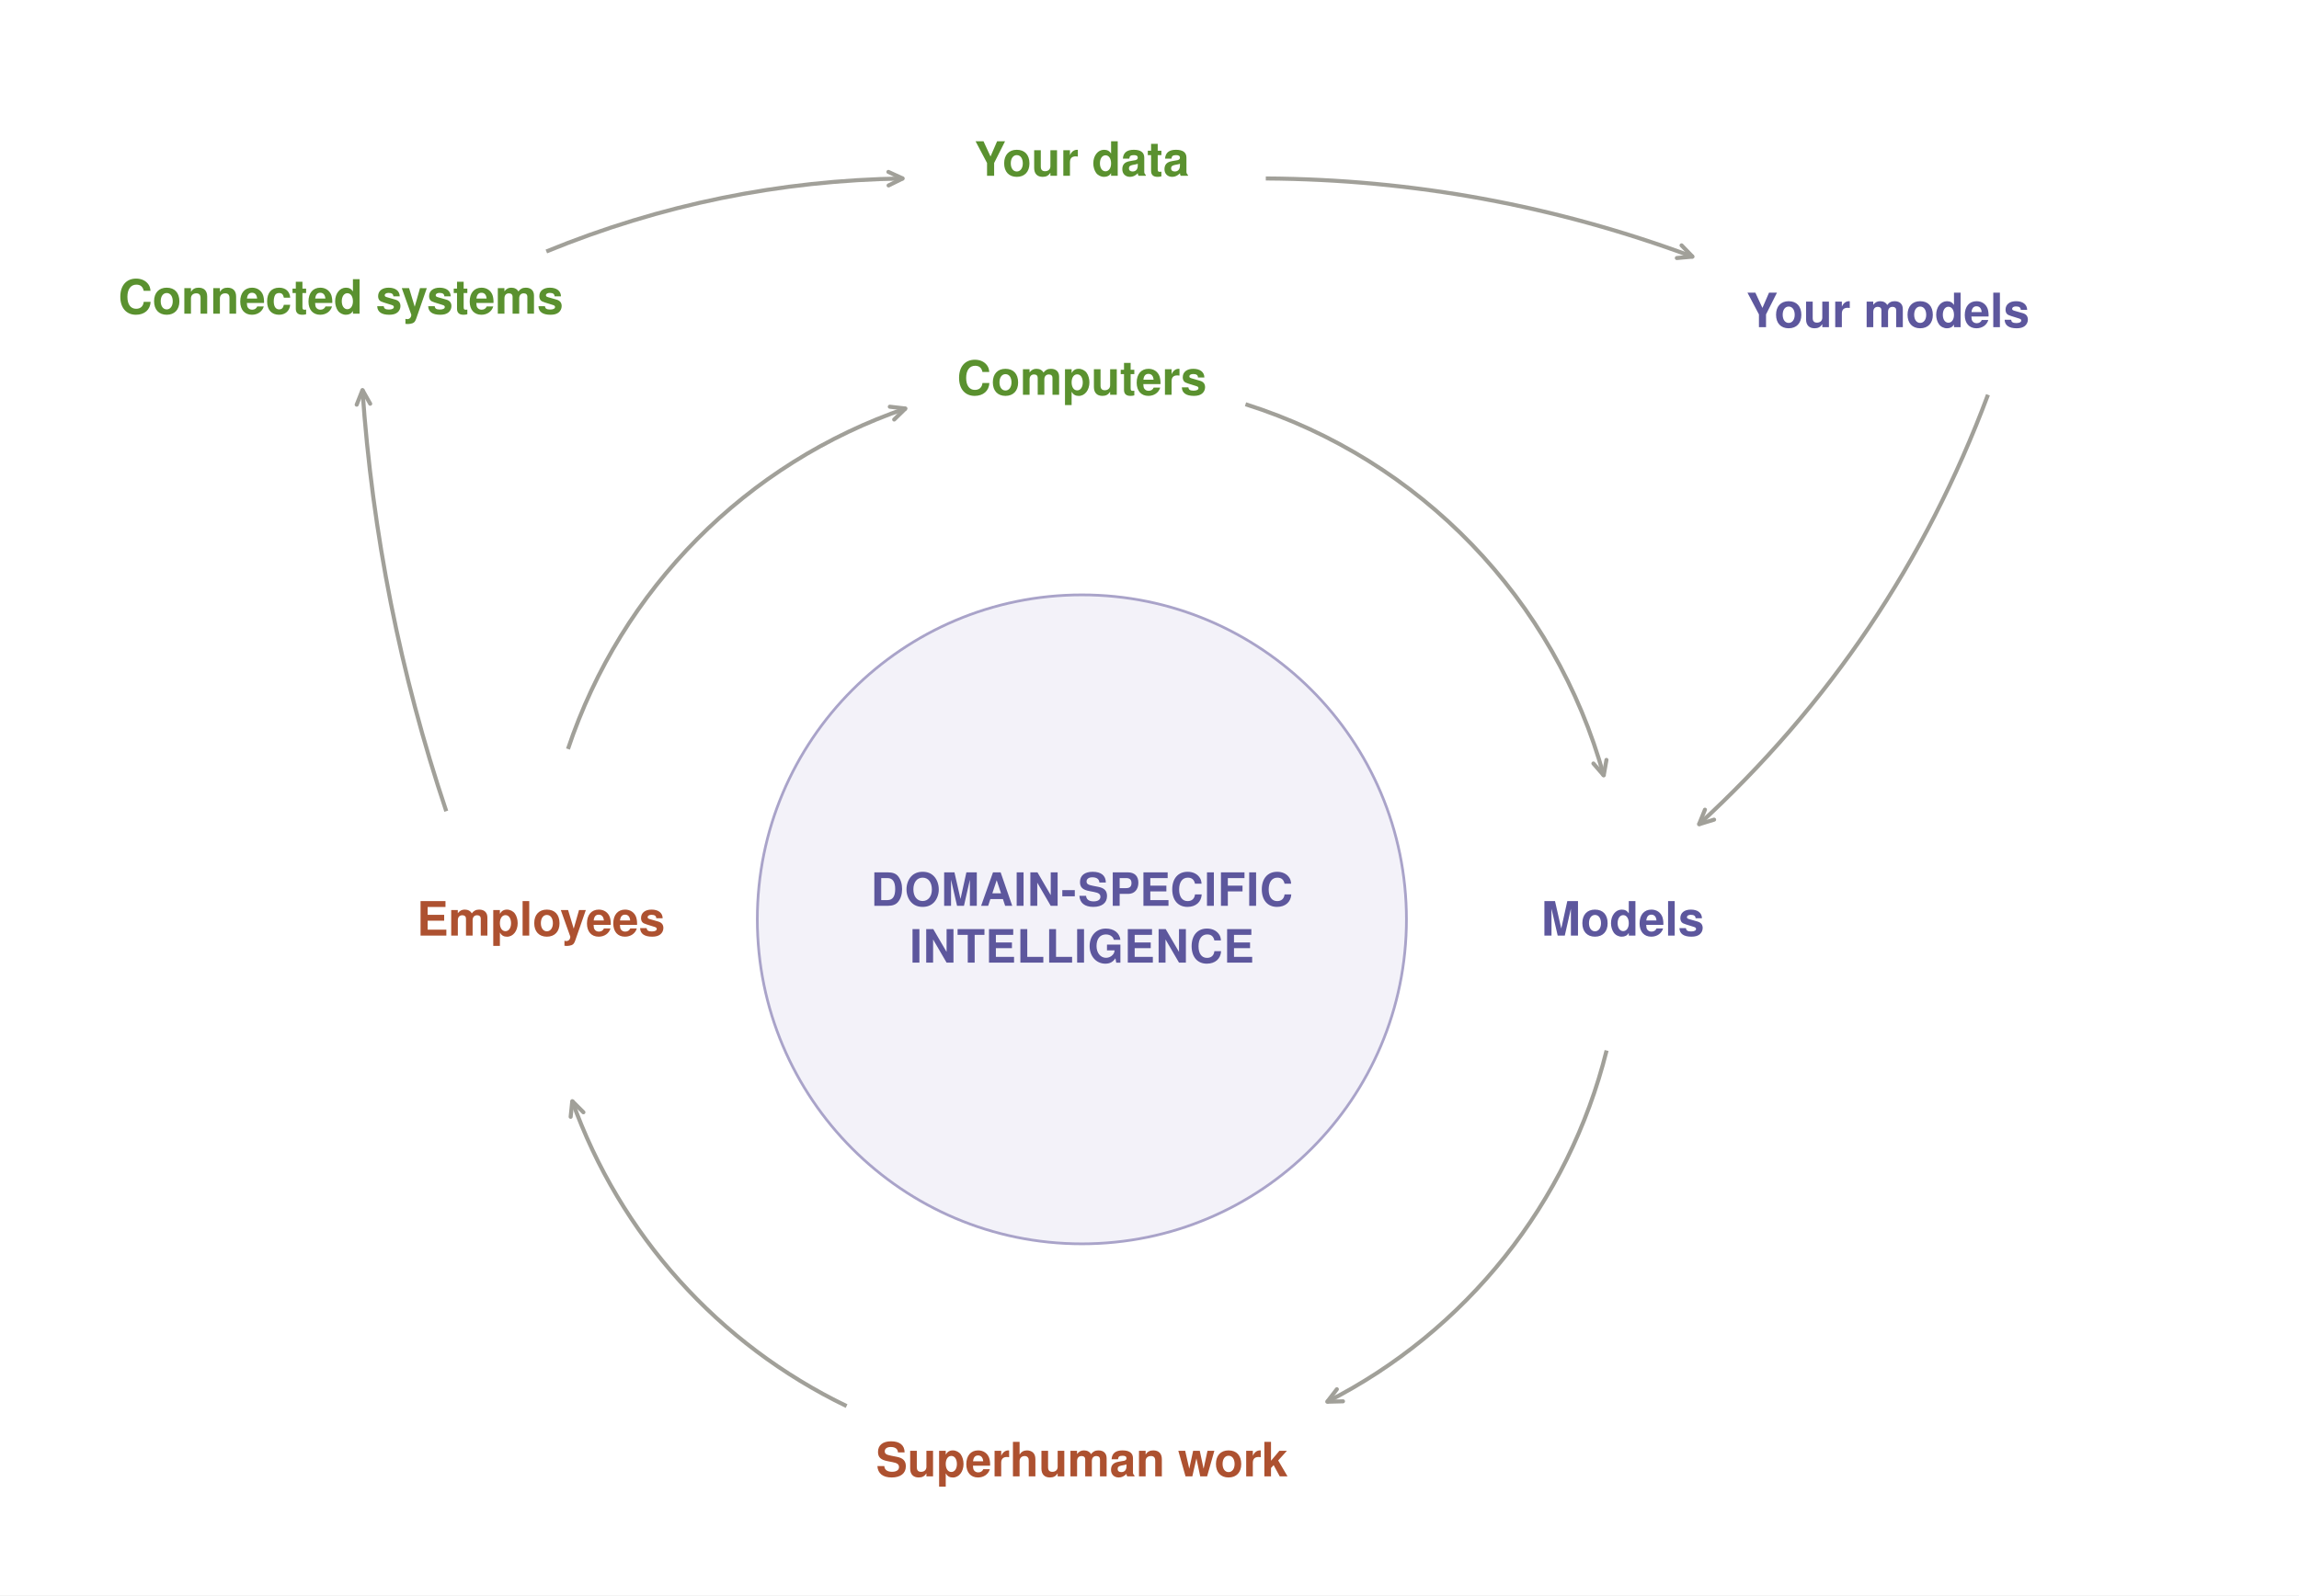
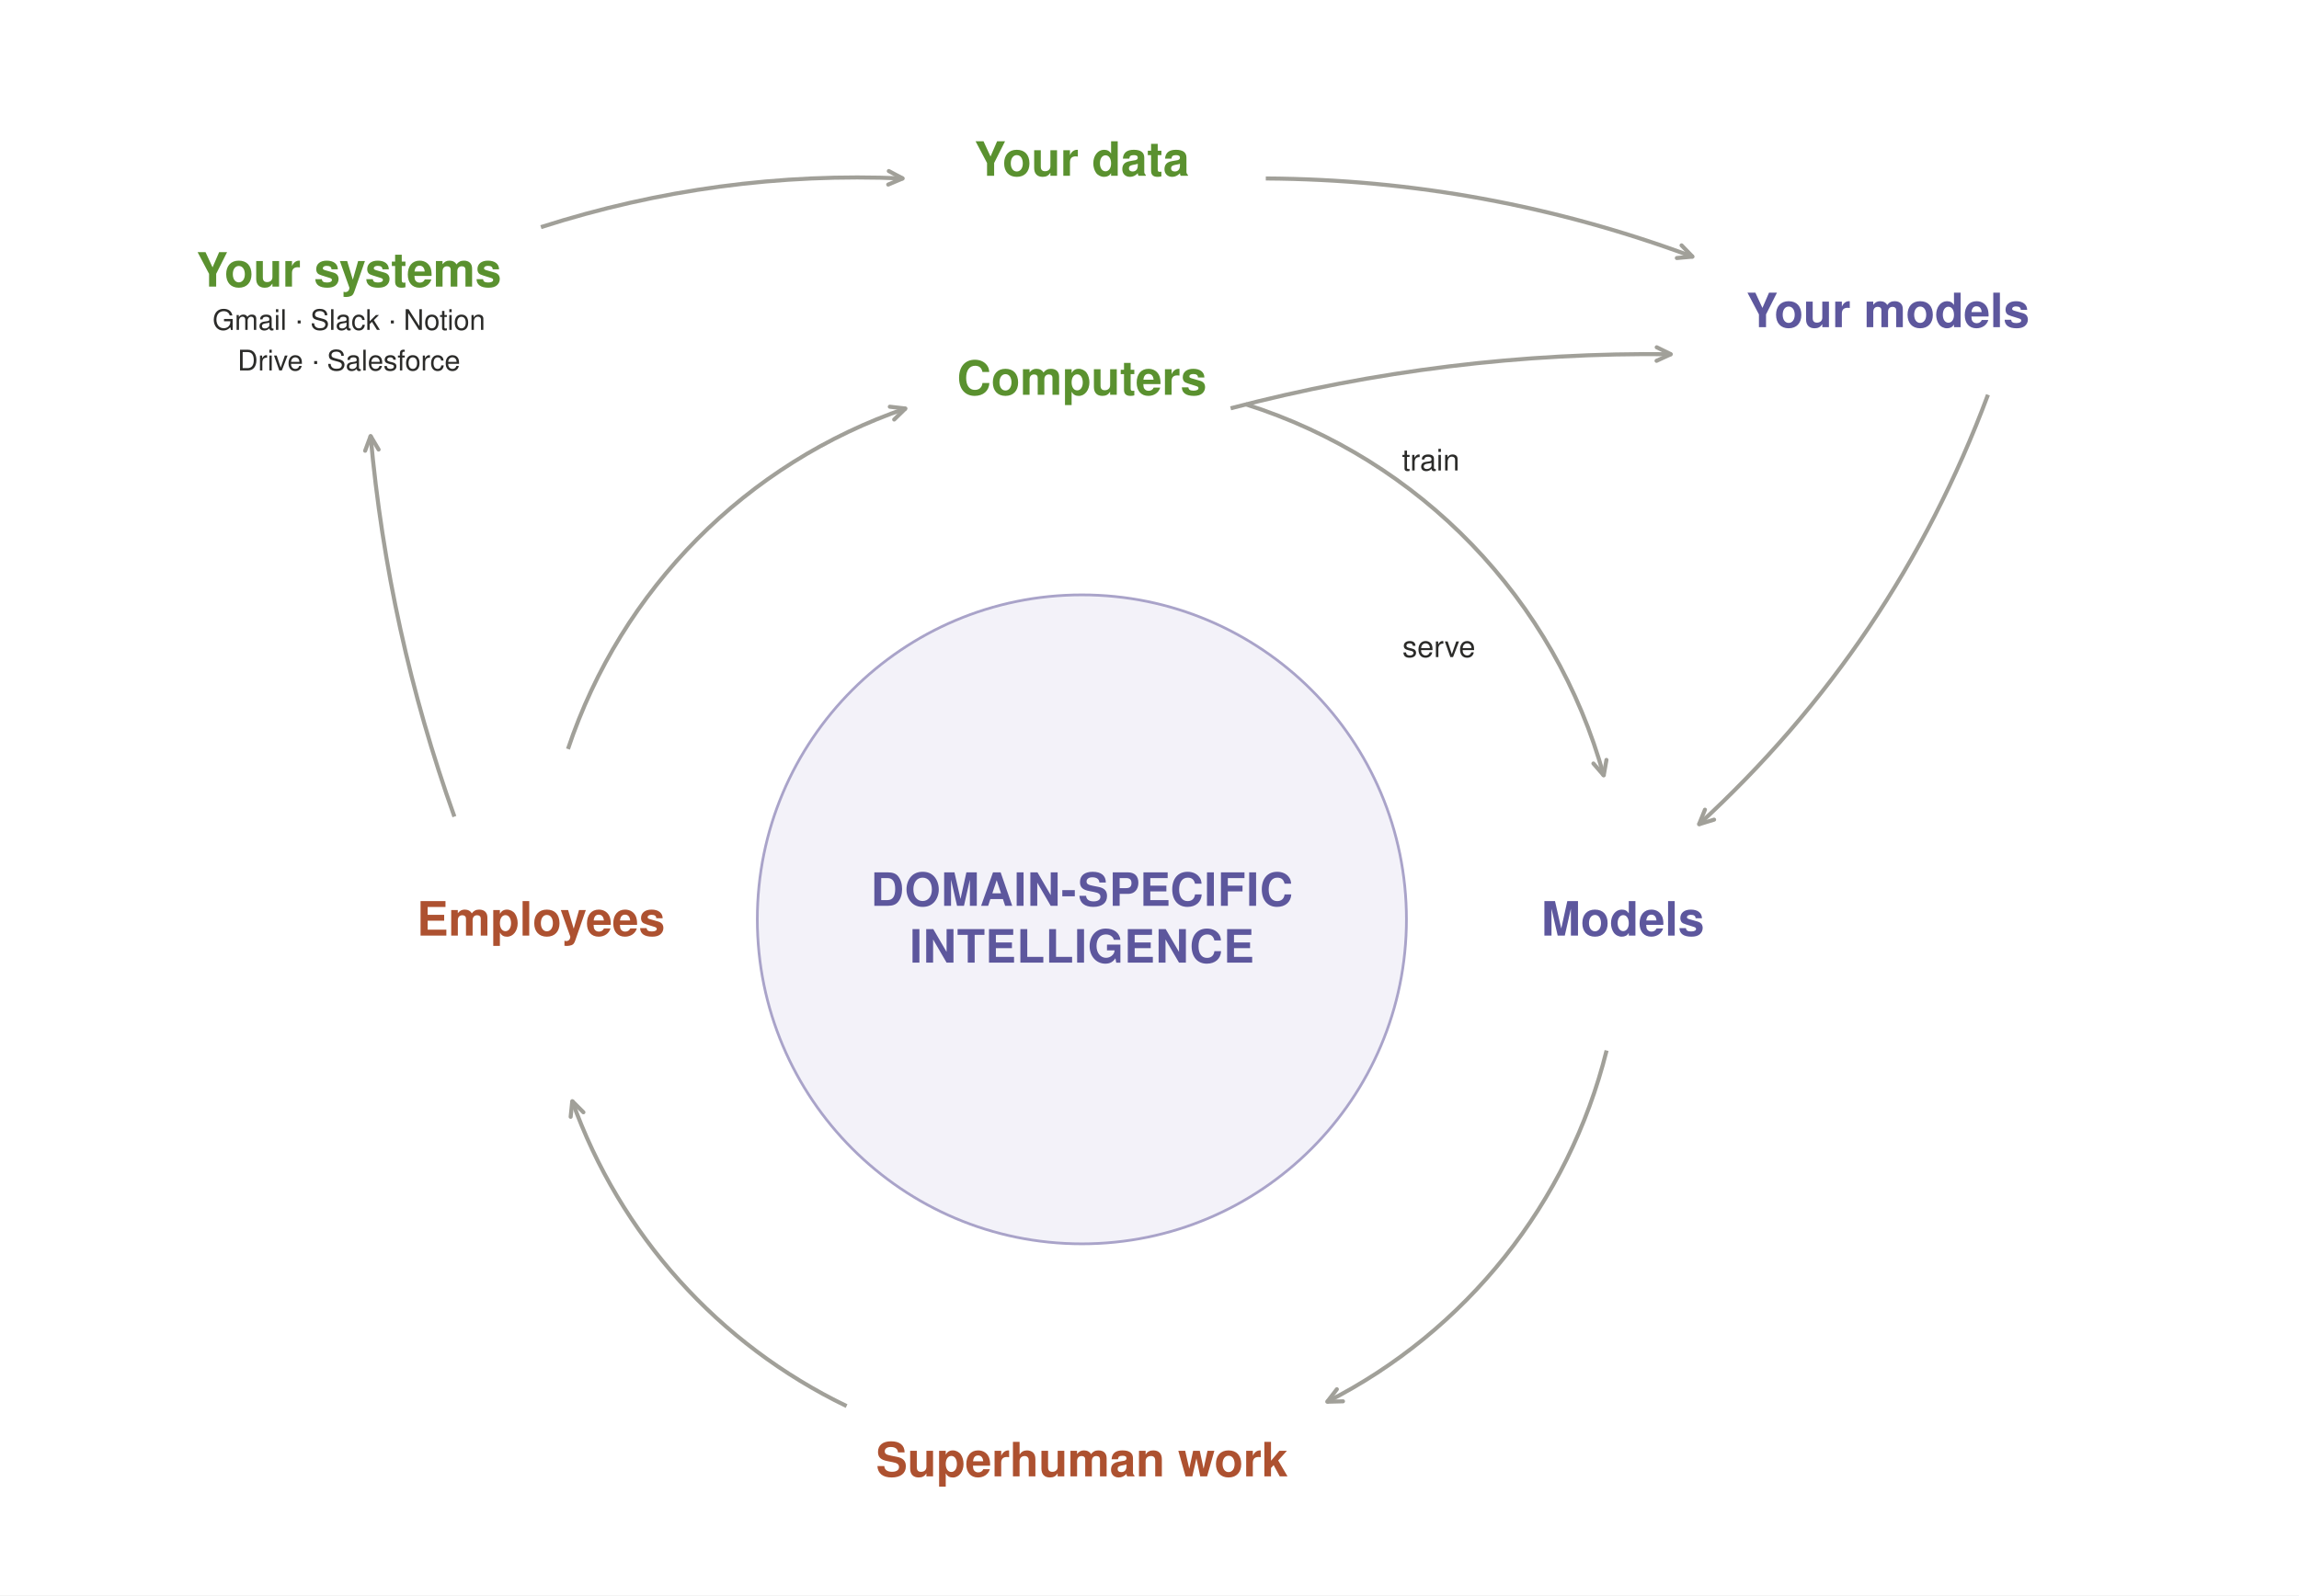
<svg xmlns="http://www.w3.org/2000/svg" viewBox="0 0 1700 1180" font-family="Avenir Next, Nunito, Segoe UI, Helvetica, Arial, sans-serif">
  <defs>
    <marker id="ha" markerWidth="14" markerHeight="14" refX="11" refY="5" orient="auto" markerUnits="userSpaceOnUse">
      <path d="M1.5 1 L10 5 L1.5 9" fill="none" stroke="#a1a099" stroke-width="1.9" stroke-linecap="round" stroke-linejoin="round" />
    </marker>
    <marker id="Ha" markerWidth="19" markerHeight="19" refX="13" refY="6.5" orient="auto" markerUnits="userSpaceOnUse">
      <path d="M2 1.5 L12.5 6.5 L2 11.5" fill="none" stroke="#a1a099" stroke-width="3" stroke-linecap="round" stroke-linejoin="round" />
    </marker>
    <marker id="hg" markerWidth="14" markerHeight="14" refX="11" refY="5" orient="auto" markerUnits="userSpaceOnUse">
      <path d="M1.5 1 L10 5 L1.5 9" fill="none" stroke="#5a912f" stroke-width="1.9" stroke-linecap="round" stroke-linejoin="round" />
    </marker>
    <marker id="Hg" markerWidth="19" markerHeight="19" refX="13" refY="6.5" orient="auto" markerUnits="userSpaceOnUse">
      <path d="M2 1.5 L12.5 6.5 L2 11.5" fill="none" stroke="#5a912f" stroke-width="3" stroke-linecap="round" stroke-linejoin="round" />
    </marker>
    <marker id="hp" markerWidth="14" markerHeight="14" refX="11" refY="5" orient="auto" markerUnits="userSpaceOnUse">
      <path d="M1.5 1 L10 5 L1.5 9" fill="none" stroke="#5d579d" stroke-width="1.9" stroke-linecap="round" stroke-linejoin="round" />
    </marker>
    <marker id="Hp" markerWidth="19" markerHeight="19" refX="13" refY="6.5" orient="auto" markerUnits="userSpaceOnUse">
      <path d="M2 1.5 L12.5 6.5 L2 11.5" fill="none" stroke="#5d579d" stroke-width="3" stroke-linecap="round" stroke-linejoin="round" />
    </marker>
    <marker id="hc" markerWidth="14" markerHeight="14" refX="11" refY="5" orient="auto" markerUnits="userSpaceOnUse">
      <path d="M1.5 1 L10 5 L1.5 9" fill="none" stroke="#ad5130" stroke-width="1.9" stroke-linecap="round" stroke-linejoin="round" />
    </marker>
    <marker id="Hc" markerWidth="19" markerHeight="19" refX="13" refY="6.5" orient="auto" markerUnits="userSpaceOnUse">
      <path d="M2 1.5 L12.5 6.5 L2 11.5" fill="none" stroke="#ad5130" stroke-width="3" stroke-linecap="round" stroke-linejoin="round" />
    </marker>
    <marker id="hk" markerWidth="14" markerHeight="14" refX="11" refY="5" orient="auto" markerUnits="userSpaceOnUse">
      <path d="M1.5 1 L10 5 L1.5 9" fill="none" stroke="#2b2b29" stroke-width="1.9" stroke-linecap="round" stroke-linejoin="round" />
    </marker>
    <marker id="Hk" markerWidth="19" markerHeight="19" refX="13" refY="6.5" orient="auto" markerUnits="userSpaceOnUse">
      <path d="M2 1.5 L12.5 6.5 L2 11.5" fill="none" stroke="#2b2b29" stroke-width="3" stroke-linecap="round" stroke-linejoin="round" />
    </marker>
  </defs>
  <rect width="1700" height="1180" fill="#fff" />
  <text x="1200" y="692" text-anchor="middle" fill="#5d579d" font-size="35" font-weight="700">Models</text>
  <text x="800" y="1092" text-anchor="middle" fill="#ad5130" font-size="35" font-weight="700">Superhuman work</text>
  <text x="400" y="692" text-anchor="middle" fill="#ad5130" font-size="35" font-weight="700">Employees</text>
  <text x="800" y="292" text-anchor="middle" fill="#5a912f" font-size="35" font-weight="700">Computers</text>
  <path d="M1188 777 A400 400 0 0 1 981 1037" fill="none" stroke="#a1a099" stroke-width="3" marker-end="url(#Ha)" />
  <path d="M626 1040 A400 400 0 0 1 423 814" fill="none" stroke="#a1a099" stroke-width="3" marker-end="url(#Ha)" />
  <path d="M420 554 A400 400 0 0 1 670 302" fill="none" stroke="#a1a099" stroke-width="3" marker-end="url(#Ha)" />
  <path d="M921 299 A400 400 0 0 1 1186 574" fill="none" stroke="#a1a099" stroke-width="3" marker-end="url(#Ha)" />
  <circle cx="800" cy="680" r="240" fill="#f3f2f9" stroke="#a9a3c9" stroke-width="2" />
  <text x="800" y="670" text-anchor="middle" fill="#5d579d" font-size="34" font-weight="700" letter-spacing="0.5">DOMAIN-SPECIFIC</text>
  <text x="800" y="712" text-anchor="middle" fill="#5d579d" font-size="34" font-weight="700" letter-spacing="0.5">INTELLIGENCE</text>
-   <text x="252" y="232" text-anchor="middle" fill="#5a912f" font-size="35" font-weight="700">Connected systems</text>
+   <text x="258" y="212" text-anchor="middle" fill="#5a912f" font-size="35" font-weight="700">Your systems</text>
+   <text x="258" y="244" text-anchor="middle" fill="#2b2b29" font-size="21" font-weight="400">Gmail · Slack · Notion</text>
+   <text x="258" y="274" text-anchor="middle" fill="#2b2b29" font-size="21" font-weight="400">Drive · Salesforce</text>
  <text x="800" y="130" text-anchor="middle" fill="#5a912f" font-size="35" font-weight="700">Your data</text>
  <text x="1396" y="242" text-anchor="middle" fill="#5d579d" font-size="35" font-weight="700">Your models</text>
-   <path d="M330 600 Q279 448 268 288" fill="none" stroke="#a1a099" stroke-width="3" marker-end="url(#Ha)" />
-   <path d="M404 186 Q531 134 668 132" fill="none" stroke="#a1a099" stroke-width="3" marker-end="url(#Ha)" />
+   <path d="M336 604 Q287 467 274 322" fill="none" stroke="#a1a099" stroke-width="3" marker-end="url(#Ha)" />
+   <path d="M400 168 Q531 126 668 132" fill="none" stroke="#a1a099" stroke-width="3" marker-end="url(#Ha)" />
  <path d="M936 132 Q1099 133 1252 190" fill="none" stroke="#a1a099" stroke-width="3" marker-end="url(#Ha)" />
  <path d="M1470 292 Q1401 477 1256 610" fill="none" stroke="#a1a099" stroke-width="3" marker-end="url(#Ha)" />
+   <path d="M910 302 Q1070 260 1236 262" fill="none" stroke="#a1a099" stroke-width="3" marker-end="url(#Ha)" />
+   <text x="1058" y="348" text-anchor="middle" fill="#2b2b29" font-size="22">train</text>
+   <text x="1064" y="486" text-anchor="middle" fill="#2b2b29" font-size="22">serve</text>
</svg>
